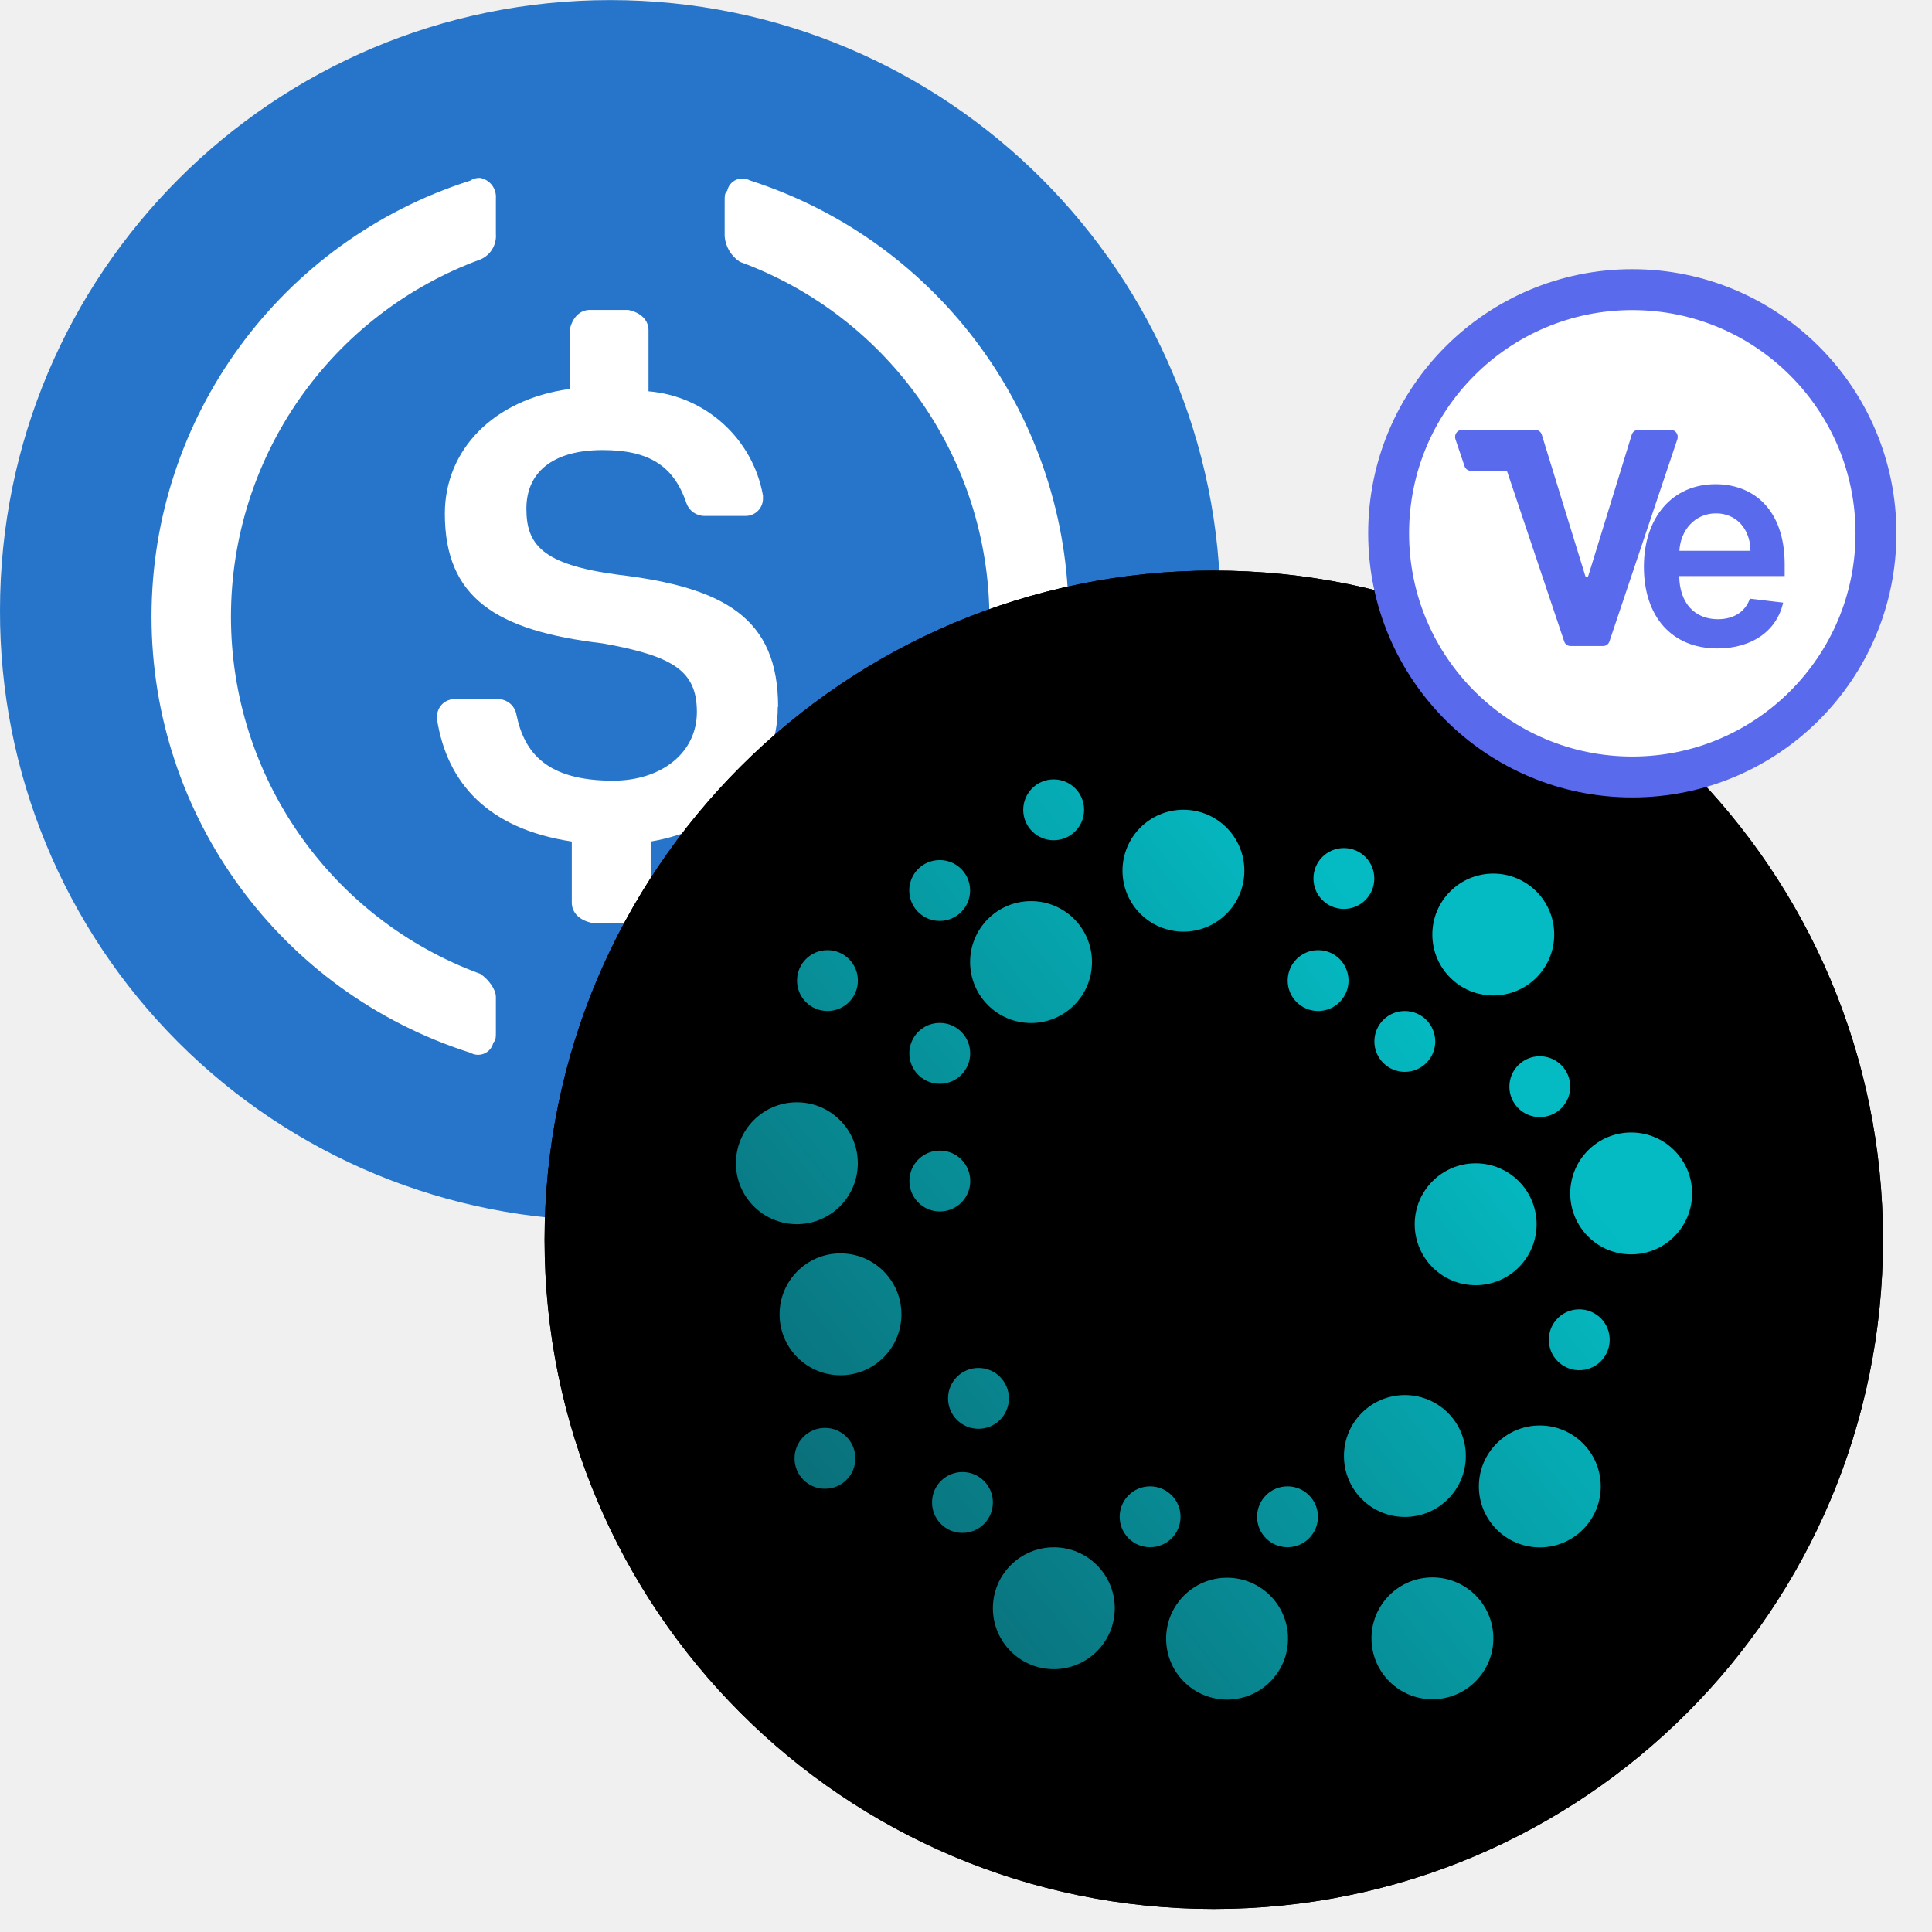
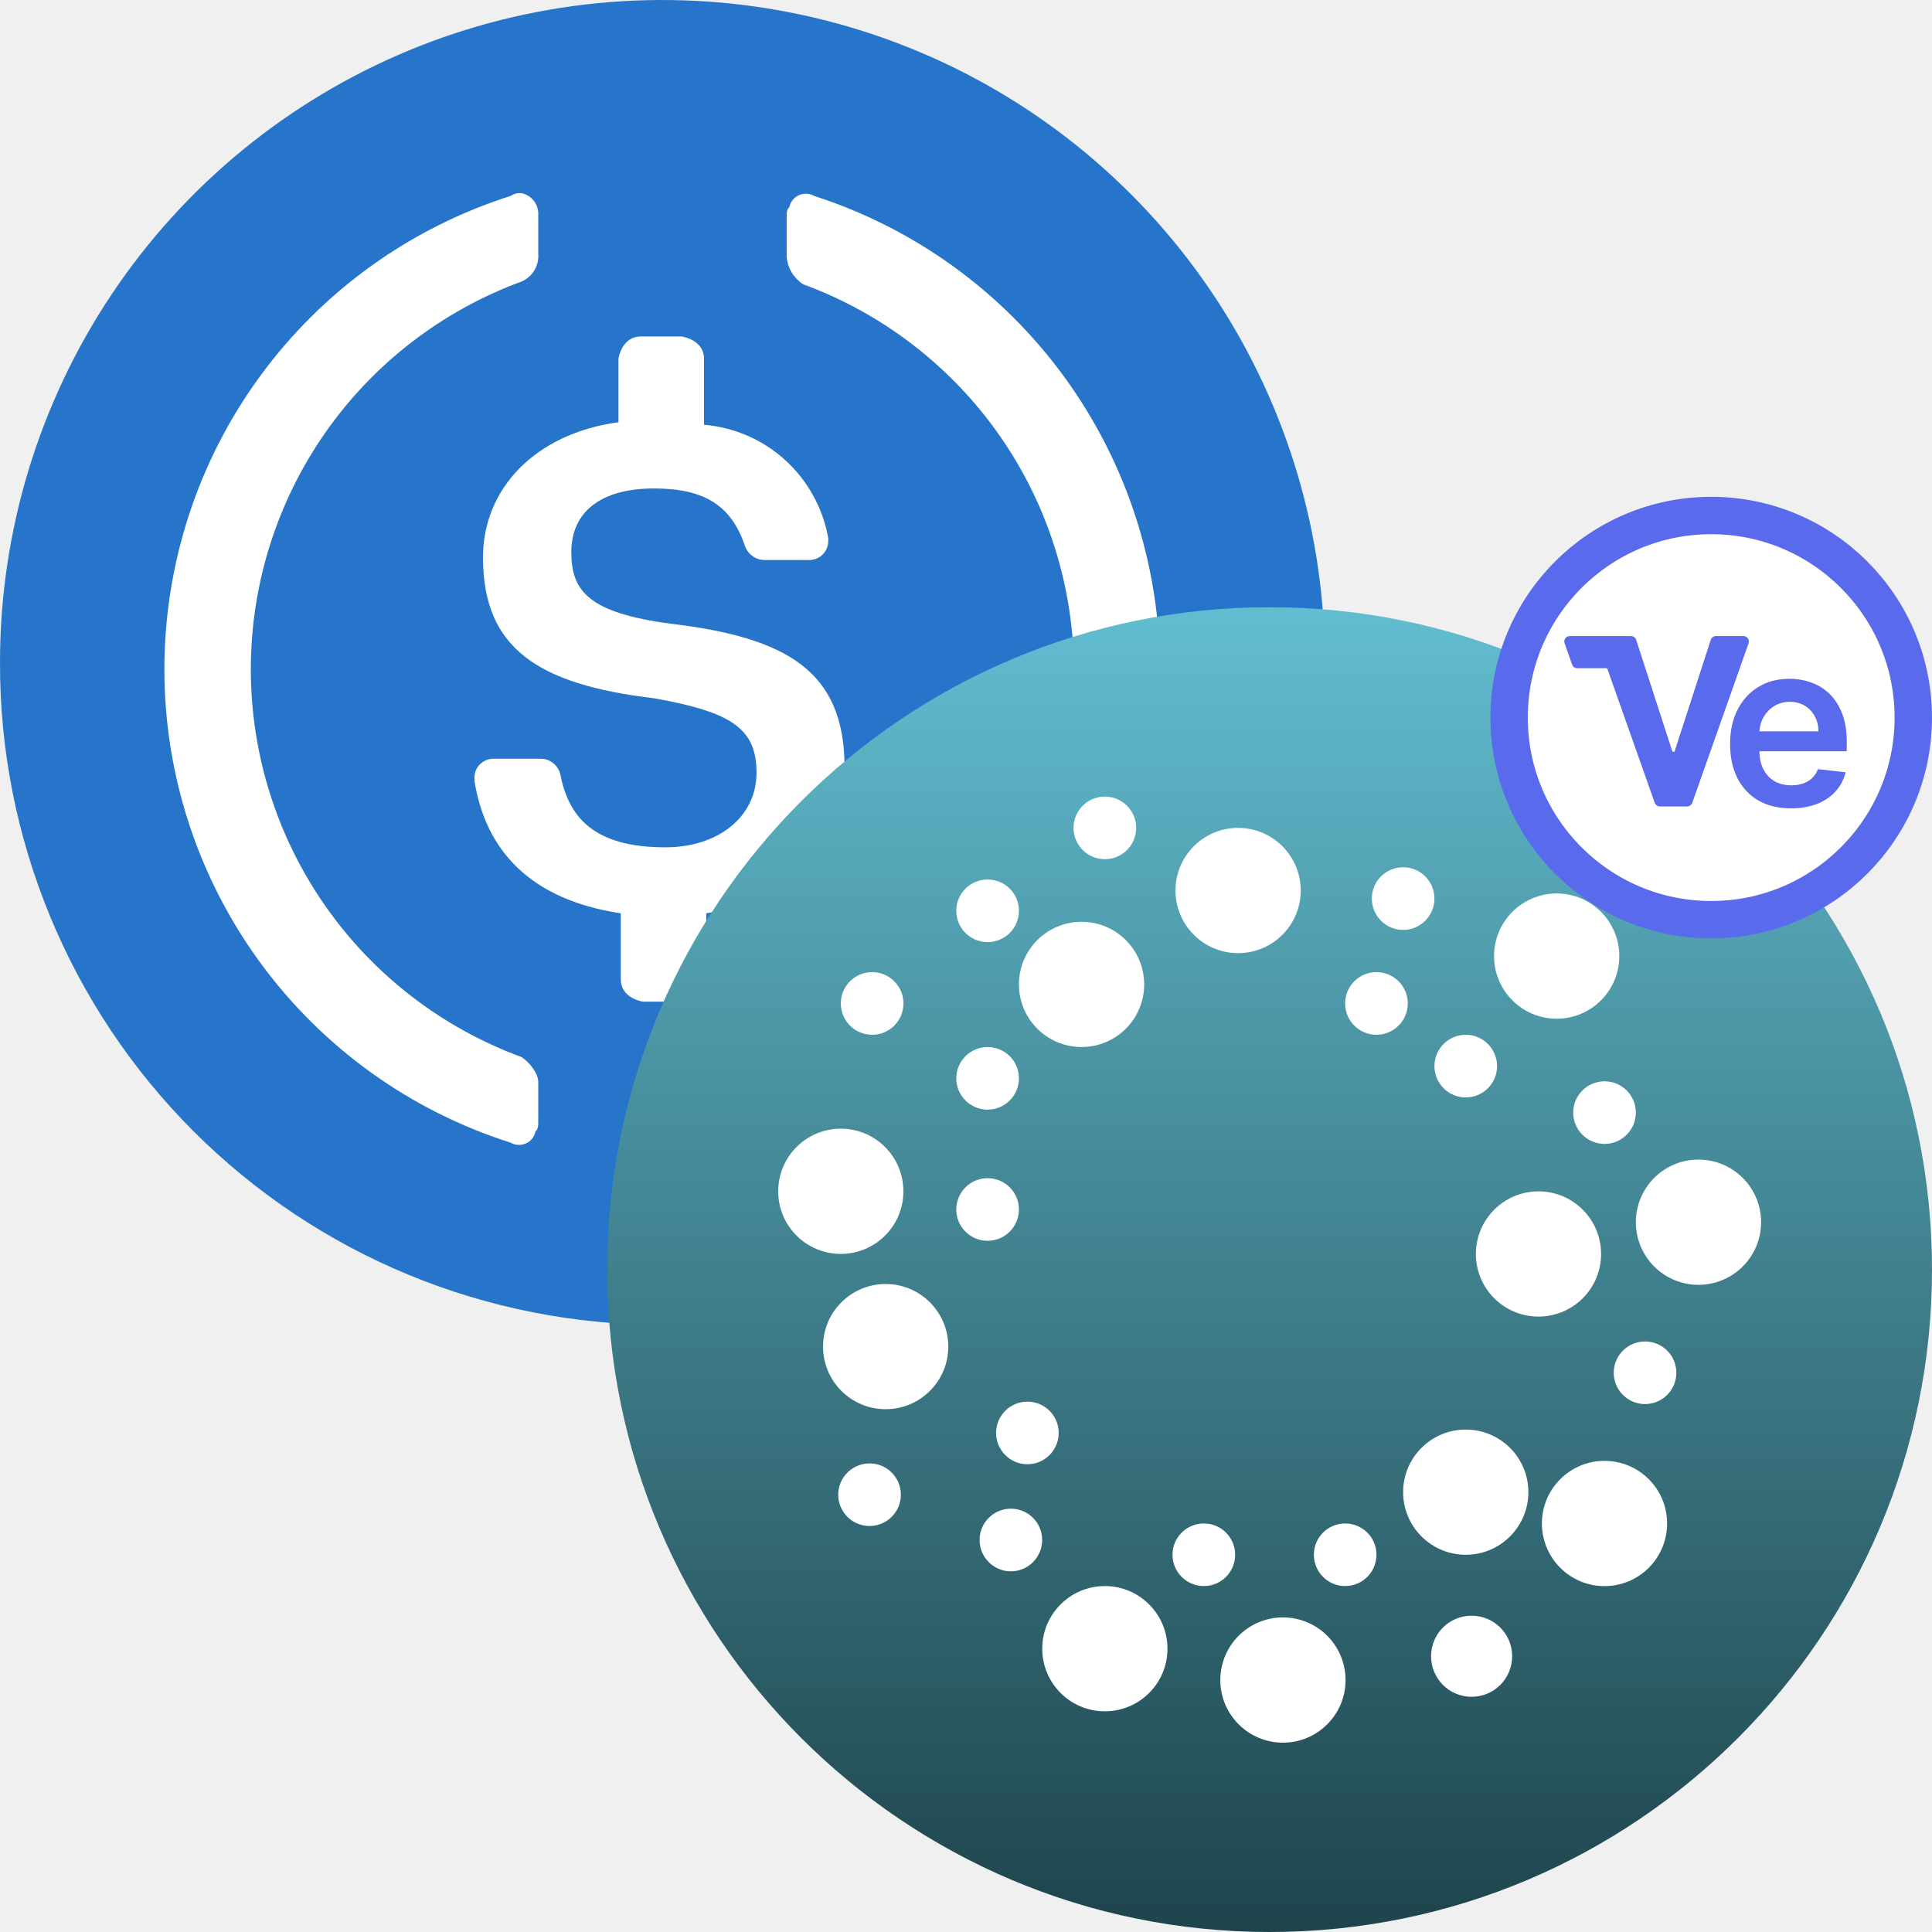
- <svg xmlns="http://www.w3.org/2000/svg" width="24" height="24" fill="none">
-   <g>
-     <defs>
-       <clipPath id="prefix__a">
-         <path fill="#fff" d="m0,0l24,0l0,24l-24,0l0,-24z" id="svg_6" />
-       </clipPath>
-       <linearGradient id="paint0_linear" x1="-0.082" y1="1.001" x2="0.797" y2="0.327">
-         <stop stop-color="#0C5863" />
-         <stop offset="1" stop-color="#04BBC3" />
-       </linearGradient>
-     </defs>
-     <g stroke="null" clip-path="url(#prefix__a)" id="svg_8">
-       <path stroke="null" fill="#2775CA" d="m7.581,15.163a7.581,7.581 0 1 0 -7.581,-7.581a7.562,7.562 0 0 0 7.581,7.581z" id="svg_9" />
-       <path stroke="null" fill="#fff" d="m9.666,8.782c0,-1.102 -0.663,-1.485 -1.99,-1.643c-0.948,-0.126 -1.137,-0.379 -1.137,-0.821c0,-0.442 0.316,-0.727 0.947,-0.727c0.569,0 0.884,0.19 1.042,0.663a0.238,0.238 0 0 0 0.224,0.155l0.505,0a0.215,0.215 0 0 0 0.221,-0.221l0,-0.032a1.578,1.578 0 0 0 -1.422,-1.295l0,-0.758c0,-0.126 -0.095,-0.221 -0.253,-0.253l-0.474,0c-0.126,0 -0.221,0.095 -0.253,0.253l0,0.729c-0.95,0.13 -1.55,0.759 -1.55,1.549c0,1.042 0.632,1.454 1.959,1.611c0.884,0.158 1.172,0.345 1.172,0.853s-0.442,0.853 -1.042,0.853c-0.821,0 -1.102,-0.344 -1.2,-0.821a0.231,0.231 0 0 0 -0.225,-0.192l-0.54,0a0.216,0.216 0 0 0 -0.221,0.221l0,0.032c0.126,0.79 0.632,1.358 1.674,1.516l0,0.758c0,0.126 0.095,0.221 0.253,0.253l0.474,0c0.126,0 0.221,-0.095 0.253,-0.253l0,-0.758c0.948,-0.158 1.579,-0.821 1.579,-1.674l0.003,0.003l0,-0.001z" id="svg_10" />
-       <path stroke="null" fill="#fff" d="m5.97,12.099a4.727,4.727 0 0 1 0,-8.877a0.317,0.317 0 0 0 0.19,-0.316l0,-0.442a0.24,0.24 0 0 0 -0.19,-0.253a0.19,0.19 0 0 0 -0.126,0.032a5.685,5.685 0 0 0 0,10.835a0.193,0.193 0 0 0 0.284,-0.126c0.032,-0.032 0.032,-0.063 0.032,-0.126l0,-0.442c0,-0.095 -0.095,-0.221 -0.19,-0.284zm3.348,-9.856a0.192,0.192 0 0 0 -0.284,0.126c-0.032,0.032 -0.032,0.063 -0.032,0.126l0,0.442a0.419,0.419 0 0 0 0.19,0.316a4.728,4.728 0 0 1 0,8.877a0.317,0.317 0 0 0 -0.19,0.316l0,0.442a0.241,0.241 0 0 0 0.19,0.253a0.19,0.19 0 0 0 0.126,-0.032a5.709,5.709 0 0 0 0,-10.867z" id="svg_11" />
-     </g>
-     <g stroke="null" id="svg_12">
-       <g stroke="null" id="svg_7">
-         <circle stroke="null" cx="15.078" cy="15.401" r="8.313" fill="black" id="svg_1" />
-         <path stroke="null" fill-rule="evenodd" clip-rule="evenodd" d="m13.089,10.438c0.209,0 0.378,-0.169 0.378,-0.378c0,-0.209 -0.169,-0.378 -0.378,-0.378c-0.209,0 -0.378,0.169 -0.378,0.378c0,0.209 0.169,0.378 0.378,0.378zm3.983,0.475c0,0.209 -0.169,0.378 -0.378,0.378c-0.209,0 -0.378,-0.169 -0.378,-0.378c0,-0.209 0.169,-0.378 0.378,-0.378c0.209,0 0.378,0.169 0.378,0.378zm-5.399,0.527c0.209,0 0.378,-0.169 0.378,-0.378c0,-0.209 -0.169,-0.378 -0.378,-0.378c-0.209,0 -0.378,0.169 -0.378,0.378c0,0.209 0.169,0.378 0.378,0.378zm1.892,0.511c0,0.418 -0.339,0.757 -0.757,0.757c-0.418,0 -0.757,-0.339 -0.757,-0.757c0,-0.418 0.339,-0.757 0.757,-0.757c0.418,0 0.757,0.339 0.757,0.757zm-2.367,4.376c0,0.418 -0.339,0.757 -0.757,0.757c-0.418,0 -0.757,-0.339 -0.757,-0.757c0,-0.418 0.339,-0.757 0.757,-0.757c0.418,0 0.757,0.339 0.757,0.757zm-1.299,-1.12c0.418,0 0.757,-0.339 0.757,-0.757c0,-0.418 -0.339,-0.757 -0.757,-0.757c-0.418,0 -0.757,0.339 -0.757,0.757c0,0.418 0.339,0.757 0.757,0.757zm2.153,-2.122c0,0.209 -0.169,0.378 -0.378,0.378c-0.209,0 -0.378,-0.169 -0.378,-0.378c0,-0.209 0.169,-0.378 0.378,-0.378c0.209,0 0.378,0.169 0.378,0.378zm3.942,6.135c0.209,0 0.378,-0.169 0.378,-0.378c0,-0.209 -0.169,-0.378 -0.378,-0.378c-0.209,0 -0.378,0.169 -0.378,0.378c0,0.209 0.169,0.378 0.378,0.378zm3.512,-5.721c0,0.209 -0.169,0.378 -0.378,0.378c-0.209,0 -0.378,-0.169 -0.378,-0.378c0,-0.209 0.169,-0.378 0.378,-0.378c0.209,0 0.378,0.169 0.378,0.378zm-2.055,-0.184c0.209,0 0.378,-0.169 0.378,-0.378c0,-0.209 -0.169,-0.378 -0.378,-0.378c-0.209,0 -0.378,0.169 -0.378,0.378c0,0.209 0.169,0.378 0.378,0.378zm-6.825,4.801c0,0.209 -0.169,0.378 -0.378,0.378c-0.209,0 -0.378,-0.169 -0.378,-0.378c0,-0.209 0.169,-0.378 0.378,-0.378c0.209,0 0.378,0.169 0.378,0.378zm9.023,-1.096c0.208,-0.017 0.363,-0.2 0.346,-0.408c-0.017,-0.208 -0.2,-0.363 -0.408,-0.346c-0.208,0.017 -0.363,0.2 -0.346,0.408c0.017,0.208 0.2,0.363 0.408,0.346zm-4.984,1.822c0,0.209 -0.169,0.378 -0.378,0.378c-0.209,0 -0.378,-0.169 -0.378,-0.378c0,-0.209 0.169,-0.378 0.378,-0.378c0.209,0 0.378,0.169 0.378,0.378zm-4.386,-6.283c0.209,0 0.378,-0.169 0.378,-0.378c0,-0.209 -0.169,-0.378 -0.378,-0.378c-0.209,0 -0.378,0.169 -0.378,0.378c0,0.209 0.169,0.378 0.378,0.378zm2.055,6.105c0,0.209 -0.169,0.378 -0.378,0.378c-0.209,0 -0.378,-0.169 -0.378,-0.378c0,-0.209 0.169,-0.378 0.378,-0.378c0.209,0 0.378,0.169 0.378,0.378zm-0.179,-0.915c0.209,0 0.378,-0.169 0.378,-0.378c0,-0.209 -0.169,-0.378 -0.378,-0.378c-0.209,0 -0.378,0.169 -0.378,0.378c0,0.209 0.169,0.378 0.378,0.378zm4.597,-5.568c0,0.209 -0.169,0.378 -0.378,0.378c-0.209,0 -0.378,-0.169 -0.378,-0.378c0,-0.209 0.169,-0.378 0.378,-0.378c0.209,0 0.378,0.169 0.378,0.378zm-4.699,2.49c0,0.209 -0.169,0.378 -0.378,0.378c-0.209,0 -0.378,-0.169 -0.378,-0.378c0,-0.209 0.169,-0.378 0.378,-0.378c0.209,0 0.378,0.169 0.378,0.378zm3.19,6.442c0.418,0 0.757,-0.339 0.757,-0.757c0,-0.418 -0.339,-0.757 -0.757,-0.757c-0.418,0 -0.757,0.339 -0.757,0.757c0,0.418 0.339,0.757 0.757,0.757zm4.642,-2.648c0,0.418 -0.339,0.757 -0.757,0.757c-0.418,0 -0.757,-0.339 -0.757,-0.757c0,-0.418 0.339,-0.757 0.757,-0.757c0.418,0 0.757,0.339 0.757,0.757zm-1.554,-2.5c0.418,0 0.757,-0.339 0.757,-0.757c0,-0.418 -0.339,-0.757 -0.757,-0.757c-0.418,0 -0.757,0.339 -0.757,0.757c0,0.418 0.339,0.757 0.757,0.757zm0.976,-4.356c0,0.418 -0.339,0.757 -0.757,0.757c-0.418,0 -0.757,-0.339 -0.757,-0.757c0,-0.418 0.339,-0.757 0.757,-0.757c0.418,0 0.757,0.339 0.757,0.757zm-4.606,-0.036c0.418,0 0.757,-0.339 0.757,-0.757c0,-0.418 -0.339,-0.757 -0.757,-0.757c-0.418,0 -0.757,0.339 -0.757,0.757c0,0.418 0.339,0.757 0.757,0.757zm6.319,3.252c0,0.418 -0.339,0.757 -0.757,0.757c-0.418,0 -0.757,-0.339 -0.757,-0.757c0,-0.418 0.339,-0.757 0.757,-0.757c0.418,0 0.757,0.339 0.757,0.757zm-3.568,4.019c0.418,0 0.757,-0.339 0.757,-0.757c0,-0.418 -0.339,-0.757 -0.757,-0.757c-0.418,0 -0.757,0.339 -0.757,0.757c0,0.418 0.339,0.757 0.757,0.757zm1.099,1.508c0,0.418 -0.339,0.757 -0.757,0.757c-0.418,0 -0.757,-0.339 -0.757,-0.757c0,-0.418 0.339,-0.757 0.757,-0.757c0.418,0 0.757,0.339 0.757,0.757zm-5.46,0.383c0.418,0 0.757,-0.339 0.757,-0.757c0,-0.418 -0.339,-0.757 -0.757,-0.757c-0.418,0 -0.757,0.339 -0.757,0.757c0,0.418 0.339,0.757 0.757,0.757z" fill="url(#paint0_linear)" id="svg_2" />
-         <circle stroke="null" cx="15.078" cy="15.401" r="8.313" fill="black" id="svg_3" />
-         <path stroke="null" fill-rule="evenodd" clip-rule="evenodd" d="m13.089,10.438c0.209,0 0.378,-0.169 0.378,-0.378c0,-0.209 -0.169,-0.378 -0.378,-0.378c-0.209,0 -0.378,0.169 -0.378,0.378c0,0.209 0.169,0.378 0.378,0.378zm3.983,0.475c0,0.209 -0.169,0.378 -0.378,0.378c-0.209,0 -0.378,-0.169 -0.378,-0.378c0,-0.209 0.169,-0.378 0.378,-0.378c0.209,0 0.378,0.169 0.378,0.378zm-5.399,0.527c0.209,0 0.378,-0.169 0.378,-0.378c0,-0.209 -0.169,-0.378 -0.378,-0.378c-0.209,0 -0.378,0.169 -0.378,0.378c0,0.209 0.169,0.378 0.378,0.378zm1.892,0.511c0,0.418 -0.339,0.757 -0.757,0.757c-0.418,0 -0.757,-0.339 -0.757,-0.757c0,-0.418 0.339,-0.757 0.757,-0.757c0.418,0 0.757,0.339 0.757,0.757zm-2.367,4.376c0,0.418 -0.339,0.757 -0.757,0.757c-0.418,0 -0.757,-0.339 -0.757,-0.757c0,-0.418 0.339,-0.757 0.757,-0.757c0.418,0 0.757,0.339 0.757,0.757zm-1.299,-1.12c0.418,0 0.757,-0.339 0.757,-0.757c0,-0.418 -0.339,-0.757 -0.757,-0.757c-0.418,0 -0.757,0.339 -0.757,0.757c0,0.418 0.339,0.757 0.757,0.757zm2.153,-2.122c0,0.209 -0.169,0.378 -0.378,0.378c-0.209,0 -0.378,-0.169 -0.378,-0.378c0,-0.209 0.169,-0.378 0.378,-0.378c0.209,0 0.378,0.169 0.378,0.378zm3.942,6.135c0.209,0 0.378,-0.169 0.378,-0.378c0,-0.209 -0.169,-0.378 -0.378,-0.378c-0.209,0 -0.378,0.169 -0.378,0.378c0,0.209 0.169,0.378 0.378,0.378zm3.512,-5.721c0,0.209 -0.169,0.378 -0.378,0.378c-0.209,0 -0.378,-0.169 -0.378,-0.378c0,-0.209 0.169,-0.378 0.378,-0.378c0.209,0 0.378,0.169 0.378,0.378zm-2.055,-0.184c0.209,0 0.378,-0.169 0.378,-0.378c0,-0.209 -0.169,-0.378 -0.378,-0.378c-0.209,0 -0.378,0.169 -0.378,0.378c0,0.209 0.169,0.378 0.378,0.378zm-6.825,4.801c0,0.209 -0.169,0.378 -0.378,0.378c-0.209,0 -0.378,-0.169 -0.378,-0.378c0,-0.209 0.169,-0.378 0.378,-0.378c0.209,0 0.378,0.169 0.378,0.378zm9.023,-1.096c0.208,-0.017 0.363,-0.2 0.346,-0.408c-0.017,-0.208 -0.2,-0.363 -0.408,-0.346c-0.208,0.017 -0.363,0.2 -0.346,0.408c0.017,0.208 0.2,0.363 0.408,0.346zm-4.984,1.822c0,0.209 -0.169,0.378 -0.378,0.378c-0.209,0 -0.378,-0.169 -0.378,-0.378c0,-0.209 0.169,-0.378 0.378,-0.378c0.209,0 0.378,0.169 0.378,0.378zm-4.386,-6.283c0.209,0 0.378,-0.169 0.378,-0.378c0,-0.209 -0.169,-0.378 -0.378,-0.378c-0.209,0 -0.378,0.169 -0.378,0.378c0,0.209 0.169,0.378 0.378,0.378zm2.055,6.105c0,0.209 -0.169,0.378 -0.378,0.378c-0.209,0 -0.378,-0.169 -0.378,-0.378c0,-0.209 0.169,-0.378 0.378,-0.378c0.209,0 0.378,0.169 0.378,0.378zm-0.179,-0.915c0.209,0 0.378,-0.169 0.378,-0.378c0,-0.209 -0.169,-0.378 -0.378,-0.378c-0.209,0 -0.378,0.169 -0.378,0.378c0,0.209 0.169,0.378 0.378,0.378zm4.597,-5.568c0,0.209 -0.169,0.378 -0.378,0.378c-0.209,0 -0.378,-0.169 -0.378,-0.378c0,-0.209 0.169,-0.378 0.378,-0.378c0.209,0 0.378,0.169 0.378,0.378zm-4.699,2.49c0,0.209 -0.169,0.378 -0.378,0.378c-0.209,0 -0.378,-0.169 -0.378,-0.378c0,-0.209 0.169,-0.378 0.378,-0.378c0.209,0 0.378,0.169 0.378,0.378zm3.19,6.442c0.418,0 0.757,-0.339 0.757,-0.757c0,-0.418 -0.339,-0.757 -0.757,-0.757c-0.418,0 -0.757,0.339 -0.757,0.757c0,0.418 0.339,0.757 0.757,0.757zm4.642,-2.648c0,0.418 -0.339,0.757 -0.757,0.757c-0.418,0 -0.757,-0.339 -0.757,-0.757c0,-0.418 0.339,-0.757 0.757,-0.757c0.418,0 0.757,0.339 0.757,0.757zm-1.554,-2.5c0.418,0 0.757,-0.339 0.757,-0.757c0,-0.418 -0.339,-0.757 -0.757,-0.757c-0.418,0 -0.757,0.339 -0.757,0.757c0,0.418 0.339,0.757 0.757,0.757zm0.976,-4.356c0,0.418 -0.339,0.757 -0.757,0.757c-0.418,0 -0.757,-0.339 -0.757,-0.757c0,-0.418 0.339,-0.757 0.757,-0.757c0.418,0 0.757,0.339 0.757,0.757zm-4.606,-0.036c0.418,0 0.757,-0.339 0.757,-0.757c0,-0.418 -0.339,-0.757 -0.757,-0.757c-0.418,0 -0.757,0.339 -0.757,0.757c0,0.418 0.339,0.757 0.757,0.757zm6.319,3.252c0,0.418 -0.339,0.757 -0.757,0.757c-0.418,0 -0.757,-0.339 -0.757,-0.757c0,-0.418 0.339,-0.757 0.757,-0.757c0.418,0 0.757,0.339 0.757,0.757zm-3.568,4.019c0.418,0 0.757,-0.339 0.757,-0.757c0,-0.418 -0.339,-0.757 -0.757,-0.757c-0.418,0 -0.757,0.339 -0.757,0.757c0,0.418 0.339,0.757 0.757,0.757zm1.099,1.508c0,0.418 -0.339,0.757 -0.757,0.757c-0.418,0 -0.757,-0.339 -0.757,-0.757c0,-0.418 0.339,-0.757 0.757,-0.757c0.418,0 0.757,0.339 0.757,0.757zm-5.46,0.383c0.418,0 0.757,-0.339 0.757,-0.757c0,-0.418 -0.339,-0.757 -0.757,-0.757c-0.418,0 -0.757,0.339 -0.757,0.757c0,0.418 0.339,0.757 0.757,0.757z" fill="url(#paint0_linear)" id="svg_4" />
-       </g>
-     </g>
-     <g id="svg_13">
-       <circle stroke-width="0.508" stroke="#596AEC" fill="#fff" r="3.027" cy="6.625" cx="20.277" id="svg_14" />
-       <path d="m20.348,5.341a0.082,0.082 0 0 0 -0.078,0.06l-0.539,1.75a0.02,0.02 0 0 1 -0.039,0l-0.539,-1.75a0.082,0.082 0 0 0 -0.078,-0.06l-0.917,0c-0.057,0 -0.096,0.059 -0.078,0.115l0.113,0.335a0.082,0.082 0 0 0 0.077,0.057l0.434,0a0.02,0.02 0 0 1 0.02,0.014l0.707,2.106a0.082,0.082 0 0 0 0.077,0.057l0.408,0a0.082,0.082 0 0 0 0.077,-0.057l0.844,-2.512c0.018,-0.056 -0.021,-0.115 -0.078,-0.115l-0.411,0zm0.986,2.714c0.438,0 0.74,-0.225 0.817,-0.569l-0.413,-0.049c-0.06,0.168 -0.207,0.255 -0.398,0.255c-0.286,0 -0.476,-0.198 -0.48,-0.536l1.31,0l0,-0.143c0,-0.694 -0.397,-0.998 -0.859,-0.998c-0.538,0 -0.89,0.415 -0.89,1.025c0,0.62 0.347,1.015 0.913,1.015zm-0.472,-1.213c0.013,-0.252 0.19,-0.465 0.455,-0.465c0.254,0 0.426,0.196 0.428,0.465l-0.883,0z" fill="#596AEC" id="svg_15" />
-     </g>
+ <svg xmlns="http://www.w3.org/2000/svg" width="35" height="35" viewBox="0 0 35 35" fill="none">
+   <g clip-path="url(#clip0_5613_321719)">
+     <path d="M12 24C14.373 24 16.694 23.296 18.667 21.978C20.64 20.659 22.178 18.785 23.087 16.592C23.995 14.399 24.233 11.987 23.77 9.659C23.306 7.331 22.163 5.193 20.485 3.515C18.807 1.836 16.669 0.694 14.341 0.231C12.013 -0.232 9.601 0.005 7.408 0.913C5.215 1.822 3.341 3.36 2.022 5.333C0.704 7.307 3.63305e-05 9.627 3.63305e-05 12C-0.004 13.577 0.304 15.139 0.906 16.597C1.507 18.055 2.391 19.379 3.506 20.494C4.621 21.609 5.946 22.493 7.403 23.095C8.861 23.696 10.423 24.004 12 24V24Z" fill="#2775CA" />
+     <path d="M15.3 13.9C15.3 12.155 14.25 11.549 12.15 11.299C10.649 11.1 10.35 10.699 10.35 10C10.35 9.301 10.85 8.849 11.849 8.849C12.75 8.849 13.25 9.149 13.499 9.9C13.526 9.972 13.575 10.034 13.638 10.078C13.702 10.122 13.777 10.146 13.854 10.145H14.654C14.7 10.146 14.746 10.138 14.789 10.121C14.832 10.104 14.871 10.078 14.904 10.045C14.937 10.012 14.963 9.973 14.98 9.93C14.997 9.887 15.005 9.841 15.004 9.795V9.746C14.907 9.204 14.634 8.709 14.228 8.338C13.821 7.967 13.303 7.741 12.754 7.695V6.495C12.754 6.295 12.604 6.146 12.354 6.096H11.604C11.404 6.096 11.254 6.245 11.204 6.495V7.649C9.7 7.854 8.75 8.849 8.75 10.099C8.75 11.75 9.75 12.4 11.85 12.65C13.25 12.9 13.705 13.195 13.705 13.999C13.705 14.803 13.005 15.35 12.055 15.35C10.755 15.35 10.31 14.804 10.155 14.05C10.14 13.965 10.097 13.889 10.032 13.833C9.967 13.777 9.885 13.746 9.799 13.745H8.945C8.899 13.744 8.853 13.752 8.81 13.77C8.767 13.787 8.728 13.813 8.695 13.845C8.662 13.878 8.637 13.917 8.619 13.96C8.602 14.003 8.594 14.049 8.595 14.095V14.146C8.796 15.396 9.595 16.296 11.246 16.546V17.745C11.246 17.945 11.395 18.096 11.645 18.146H12.396C12.595 18.146 12.746 17.995 12.795 17.745V16.546C14.295 16.296 15.295 15.245 15.295 13.896L15.3 13.9Z" fill="white" />
+     <path d="M9.449 19.15C8.011 18.622 6.769 17.666 5.891 16.409C5.014 15.153 4.544 13.657 4.544 12.125C4.544 10.592 5.014 9.097 5.891 7.841C6.769 6.584 8.011 5.628 9.449 5.1C9.545 5.059 9.626 4.988 9.68 4.898C9.734 4.809 9.759 4.705 9.751 4.6V3.9C9.757 3.808 9.73 3.717 9.675 3.643C9.62 3.57 9.54 3.519 9.449 3.5C9.379 3.492 9.308 3.51 9.25 3.55C7.43 4.128 5.841 5.271 4.713 6.813C3.585 8.354 2.978 10.215 2.978 12.125C2.978 14.035 3.585 15.895 4.713 17.437C5.841 18.979 7.43 20.122 9.25 20.7C9.291 20.724 9.338 20.738 9.386 20.741C9.434 20.743 9.482 20.735 9.526 20.715C9.57 20.696 9.609 20.666 9.639 20.629C9.669 20.591 9.69 20.547 9.7 20.5C9.751 20.45 9.751 20.4 9.751 20.3V19.6C9.751 19.45 9.6 19.25 9.449 19.15ZM14.75 3.55C14.709 3.526 14.662 3.512 14.614 3.509C14.566 3.507 14.518 3.516 14.474 3.535C14.43 3.555 14.391 3.584 14.361 3.622C14.331 3.659 14.309 3.703 14.3 3.751C14.251 3.8 14.251 3.85 14.251 3.95V4.649C14.259 4.75 14.29 4.848 14.342 4.935C14.394 5.021 14.466 5.095 14.55 5.15C15.989 5.678 17.231 6.635 18.109 7.891C18.986 9.147 19.456 10.643 19.456 12.175C19.456 13.707 18.986 15.203 18.109 16.459C17.231 17.716 15.989 18.672 14.55 19.2C14.455 19.242 14.374 19.312 14.32 19.402C14.267 19.491 14.242 19.596 14.251 19.7V20.4C14.244 20.492 14.27 20.583 14.326 20.656C14.381 20.73 14.461 20.781 14.55 20.8C14.621 20.808 14.692 20.79 14.75 20.75C16.57 20.164 18.156 19.015 19.282 17.47C20.407 15.924 21.014 14.062 21.014 12.15C21.014 10.238 20.407 8.376 19.282 6.83C18.156 5.285 16.57 4.136 14.75 3.55V3.55Z" fill="white" />
  </g>
+   <mask id="mask0_5613_321719" style="mask-type:alpha" maskUnits="userSpaceOnUse" x="11" y="11" width="24" height="24">
+     <circle cx="23" cy="23" r="12" fill="#D9D9D9" />
+   </mask>
+   <g mask="url(#mask0_5613_321719)">
+     <path d="M35 11V35H11V11H35Z" fill="url(#paint0_linear_5613_321719)" />
+     <path d="M15.8 18.746C16.113 18.746 16.367 18.492 16.367 18.178C16.367 17.865 16.113 17.611 15.8 17.611C15.486 17.611 15.232 17.865 15.232 18.178C15.232 18.492 15.486 18.746 15.8 18.746Z" fill="white" />
+     <path d="M26.553 25.898C25.927 25.898 25.419 26.405 25.419 27.032C25.419 27.658 25.927 28.166 26.553 28.166C27.18 28.166 27.688 27.658 27.688 27.032C27.688 26.405 27.18 25.898 26.553 25.898Z" fill="white" />
+     <path d="M15.185 27.078C15.185 27.391 15.44 27.645 15.753 27.645C16.066 27.645 16.32 27.391 16.32 27.078C16.32 26.765 16.066 26.511 15.753 26.511C15.44 26.511 15.185 26.765 15.185 27.078Z" fill="white" />
+     <path d="M23.564 16.133C23.564 15.506 23.056 14.998 22.429 14.998C21.803 14.998 21.295 15.506 21.295 16.133C21.295 16.759 21.803 17.267 22.429 17.267C23.056 17.267 23.564 16.759 23.564 16.133Z" fill="white" />
+     <path d="M19.593 16.699C18.967 16.699 18.459 17.207 18.459 17.834C18.459 18.46 18.967 18.968 19.593 18.968C20.22 18.968 20.728 18.46 20.728 17.834C20.728 17.207 20.22 16.699 19.593 16.699Z" fill="white" />
+     <path d="M22.376 28.166C22.376 27.852 22.122 27.599 21.809 27.599C21.495 27.599 21.241 27.852 21.241 28.166C21.241 28.479 21.495 28.733 21.809 28.733C22.122 28.733 22.376 28.479 22.376 28.166Z" fill="white" />
+     <path d="M14.91 24.395C14.91 25.022 15.418 25.529 16.044 25.529C16.671 25.529 17.179 25.022 17.179 24.395C17.179 23.769 16.671 23.261 16.044 23.261C15.418 23.261 14.91 23.769 14.91 24.395Z" fill="white" />
+     <path d="M17.891 17.067C18.205 17.067 18.459 16.813 18.459 16.5C18.459 16.186 18.205 15.933 17.891 15.933C17.578 15.933 17.324 16.186 17.324 16.5C17.324 16.813 17.578 17.067 17.891 17.067Z" fill="white" />
+     <path d="M17.891 20.102C18.205 20.102 18.459 19.848 18.459 19.535C18.459 19.222 18.205 18.968 17.891 18.968C17.578 18.968 17.324 19.222 17.324 19.535C17.324 19.848 17.578 20.102 17.891 20.102Z" fill="white" />
+     <path d="M20.015 31.002C20.642 31.002 21.15 30.494 21.15 29.868C21.15 29.241 20.642 28.733 20.015 28.733C19.389 28.733 18.881 29.241 18.881 29.868C18.881 30.494 19.389 31.002 20.015 31.002Z" fill="white" />
+     <path d="M18.045 25.959C18.045 26.272 18.299 26.526 18.612 26.526C18.925 26.526 19.179 26.272 19.179 25.959C19.179 25.645 18.925 25.392 18.612 25.392C18.299 25.392 18.045 25.645 18.045 25.959Z" fill="white" />
+     <path d="M18.313 28.466C18.626 28.466 18.88 28.212 18.88 27.898C18.88 27.585 18.626 27.331 18.313 27.331C18 27.331 17.746 27.585 17.746 27.898C17.746 28.212 18 28.466 18.313 28.466Z" fill="white" />
+     <path d="M17.891 22.478C18.205 22.478 18.459 22.224 18.459 21.911C18.459 21.598 18.205 21.344 17.891 21.344C17.578 21.344 17.324 21.598 17.324 21.911C17.324 22.224 17.578 22.478 17.891 22.478Z" fill="white" />
+     <path d="M26.553 18.746C26.24 18.746 25.986 19 25.986 19.314C25.986 19.626 26.24 19.881 26.553 19.881C26.867 19.881 27.121 19.626 27.121 19.314C27.12 19 26.867 18.746 26.553 18.746Z" fill="white" />
+     <path d="M31.904 22.141C31.904 21.514 31.396 21.007 30.769 21.007C30.143 21.007 29.635 21.515 29.635 22.141C29.635 22.768 30.143 23.276 30.769 23.276C31.396 23.276 31.904 22.768 31.904 22.141V22.141Z" fill="white" />
+     <path d="M26.659 29.27C26.254 29.27 25.925 29.598 25.925 30.004C25.925 30.41 26.254 30.739 26.659 30.739C27.065 30.739 27.394 30.41 27.394 30.004C27.394 29.599 27.065 29.27 26.659 29.27Z" fill="white" />
+     <path d="M19.448 14.998C19.448 15.311 19.702 15.565 20.015 15.565C20.329 15.565 20.583 15.311 20.583 14.998C20.583 14.685 20.329 14.431 20.015 14.431C19.702 14.431 19.448 14.685 19.448 14.998Z" fill="white" />
+     <path d="M15.232 22.716C15.858 22.716 16.366 22.208 16.366 21.582C16.366 20.955 15.858 20.447 15.232 20.447C14.605 20.447 14.098 20.955 14.098 21.582C14.098 22.208 14.605 22.716 15.232 22.716Z" fill="white" />
+     <path d="M24.376 30.436C24.376 29.809 23.868 29.301 23.242 29.301C22.615 29.301 22.107 29.809 22.107 30.436C22.107 31.062 22.615 31.57 23.242 31.57C23.868 31.57 24.376 31.062 24.376 30.436Z" fill="white" />
+     <path d="M29.068 19.589C28.754 19.589 28.5 19.843 28.5 20.156C28.5 20.469 28.754 20.723 29.068 20.723C29.381 20.723 29.635 20.469 29.635 20.156C29.635 19.843 29.381 19.589 29.068 19.589Z" fill="white" />
+     <path d="M24.369 28.733C24.682 28.733 24.936 28.479 24.936 28.166C24.936 27.852 24.682 27.599 24.369 27.599C24.055 27.599 23.802 27.852 23.802 28.166C23.802 28.479 24.055 28.733 24.369 28.733Z" fill="white" />
+     <path d="M25.419 15.711C25.105 15.711 24.852 15.965 24.852 16.278C24.852 16.591 25.105 16.846 25.419 16.846C25.732 16.846 25.986 16.591 25.986 16.278C25.986 15.965 25.732 15.711 25.419 15.711Z" fill="white" />
+     <path d="M28.201 18.455C28.828 18.455 29.335 17.947 29.335 17.321C29.335 16.694 28.828 16.186 28.201 16.186C27.575 16.186 27.066 16.694 27.066 17.321C27.066 17.947 27.575 18.455 28.201 18.455Z" fill="white" />
+     <path d="M24.368 18.178C24.368 18.492 24.622 18.746 24.935 18.746C25.249 18.746 25.503 18.492 25.503 18.178C25.503 17.865 25.249 17.611 24.935 17.611C24.622 17.611 24.368 17.865 24.368 18.178Z" fill="white" />
+     <path d="M29.067 28.734C29.694 28.734 30.201 28.226 30.201 27.599C30.201 26.973 29.694 26.465 29.067 26.465C28.441 26.465 27.933 26.973 27.933 27.599C27.933 28.226 28.441 28.734 29.067 28.734Z" fill="white" />
+     <path d="M28.673 23.519C29.116 23.076 29.116 22.358 28.673 21.915C28.23 21.472 27.512 21.472 27.069 21.915C26.626 22.358 26.626 23.076 27.069 23.519C27.512 23.962 28.23 23.962 28.673 23.519Z" fill="white" />
+     <path d="M30.367 24.823C30.343 24.526 30.094 24.302 29.802 24.302C29.787 24.302 29.771 24.302 29.755 24.304C29.443 24.329 29.211 24.603 29.236 24.915C29.262 25.227 29.536 25.46 29.848 25.434C30.16 25.409 30.392 25.135 30.367 24.823Z" fill="white" />
+   </g>
+   <circle cx="31" cy="13" r="3.661" fill="white" stroke="#596AEC" stroke-width="0.677" />
+   <path d="M31.086 11.523C31.043 11.523 31.005 11.55 30.992 11.591L30.34 13.604C30.333 13.627 30.3 13.627 30.293 13.604L29.641 11.591C29.628 11.55 29.59 11.523 29.547 11.523H28.437C28.369 11.523 28.321 11.59 28.344 11.654L28.48 12.039C28.493 12.079 28.531 12.105 28.573 12.105H29.098C29.108 12.105 29.118 12.112 29.121 12.122L29.977 14.543C29.991 14.583 30.028 14.609 30.07 14.609H30.563C30.605 14.609 30.643 14.583 30.657 14.543L31.677 11.654C31.7 11.59 31.652 11.523 31.584 11.523H31.086Z" fill="#596AEC" />
+   <path d="M32.446 14.644C32.218 14.644 32.021 14.597 31.855 14.502C31.691 14.406 31.564 14.271 31.475 14.097C31.386 13.921 31.342 13.714 31.342 13.477C31.342 13.243 31.386 13.038 31.475 12.861C31.565 12.684 31.69 12.545 31.851 12.447C32.012 12.347 32.201 12.297 32.418 12.297C32.558 12.297 32.69 12.32 32.814 12.365C32.94 12.41 33.05 12.479 33.146 12.572C33.242 12.666 33.318 12.786 33.374 12.931C33.429 13.075 33.456 13.246 33.456 13.445V13.61H31.594V13.249H32.943C32.942 13.146 32.92 13.055 32.876 12.975C32.833 12.894 32.772 12.831 32.694 12.784C32.617 12.738 32.528 12.714 32.425 12.714C32.316 12.714 32.219 12.741 32.137 12.794C32.054 12.847 31.989 12.916 31.943 13.002C31.897 13.086 31.874 13.18 31.873 13.281V13.596C31.873 13.729 31.897 13.842 31.946 13.937C31.994 14.03 32.062 14.102 32.148 14.153C32.235 14.202 32.337 14.227 32.453 14.227C32.531 14.227 32.602 14.216 32.665 14.194C32.728 14.171 32.783 14.139 32.829 14.095C32.875 14.052 32.91 13.998 32.934 13.934L33.434 13.99C33.403 14.122 33.343 14.238 33.254 14.336C33.166 14.434 33.053 14.51 32.916 14.564C32.779 14.617 32.622 14.644 32.446 14.644Z" fill="#596AEC" />
+   <defs>
+     <linearGradient id="paint0_linear_5613_321719" x1="23" y1="35" x2="23" y2="11" gradientUnits="userSpaceOnUse">
+       <stop stop-color="#1E444C" />
+       <stop offset="1" stop-color="#62BDD0" />
+     </linearGradient>
+     <clipPath id="clip0_5613_321719">
+       <rect width="24" height="24" fill="white" />
+     </clipPath>
+   </defs>
</svg>
